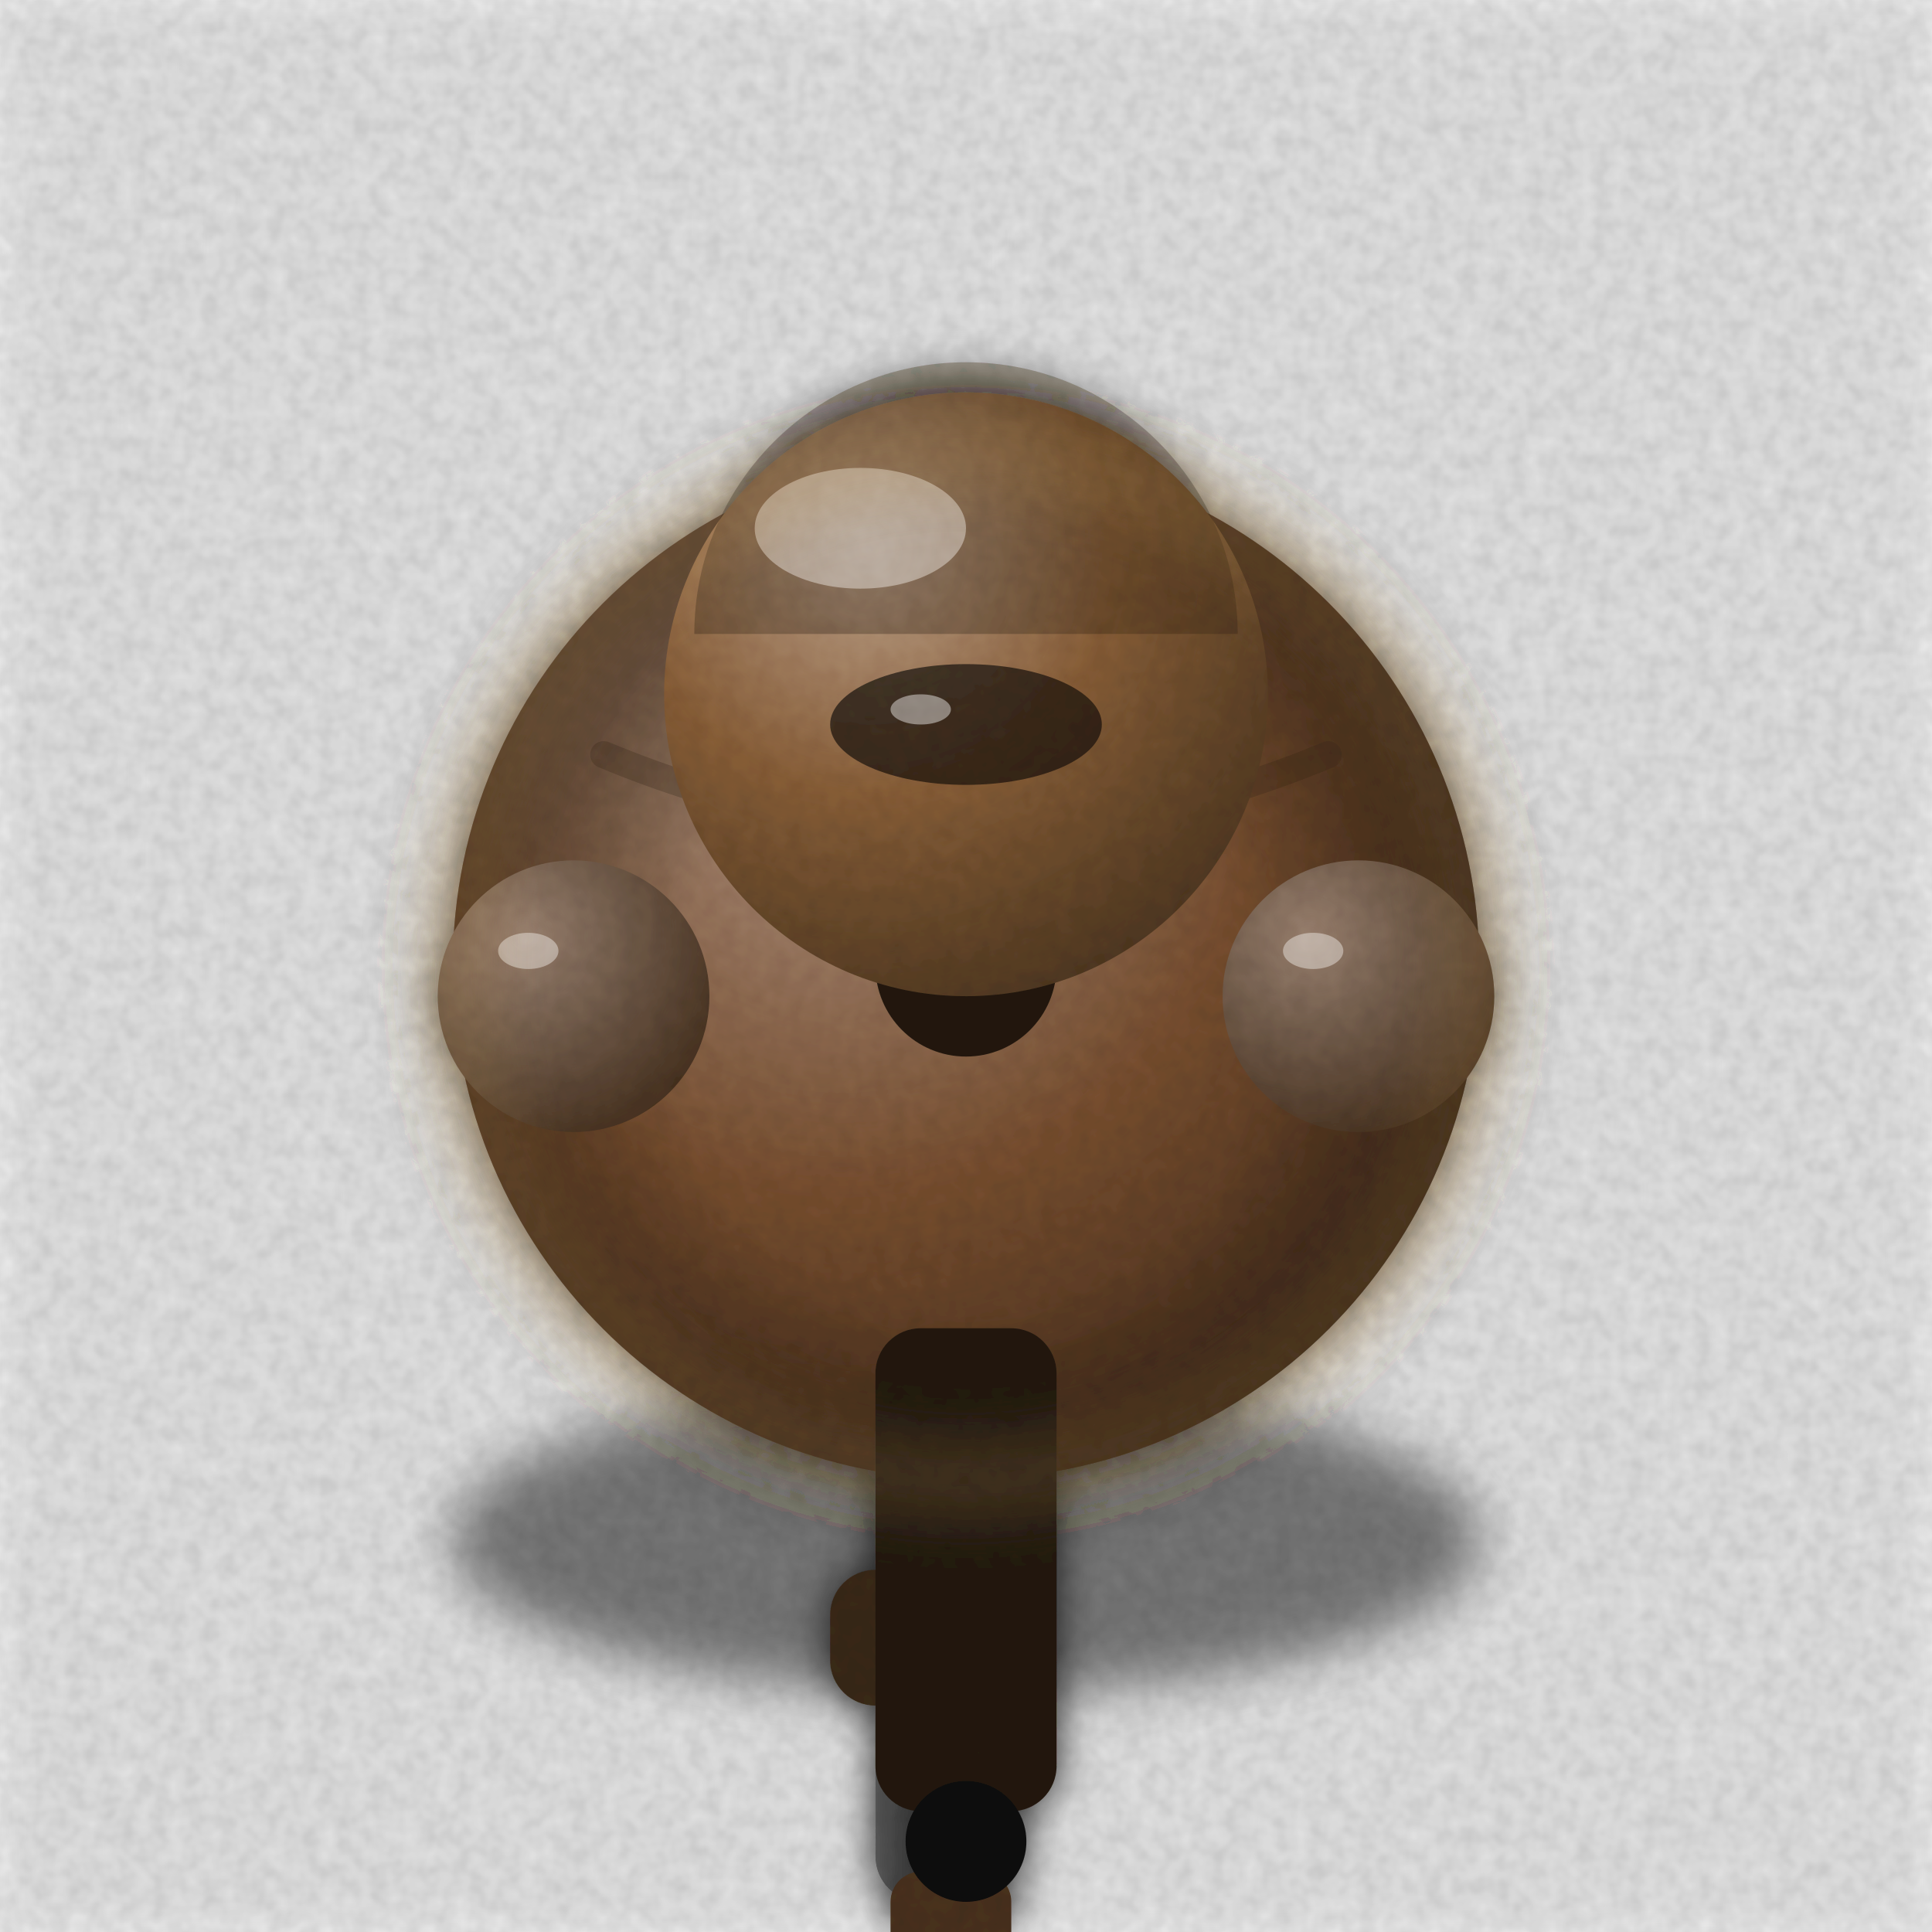
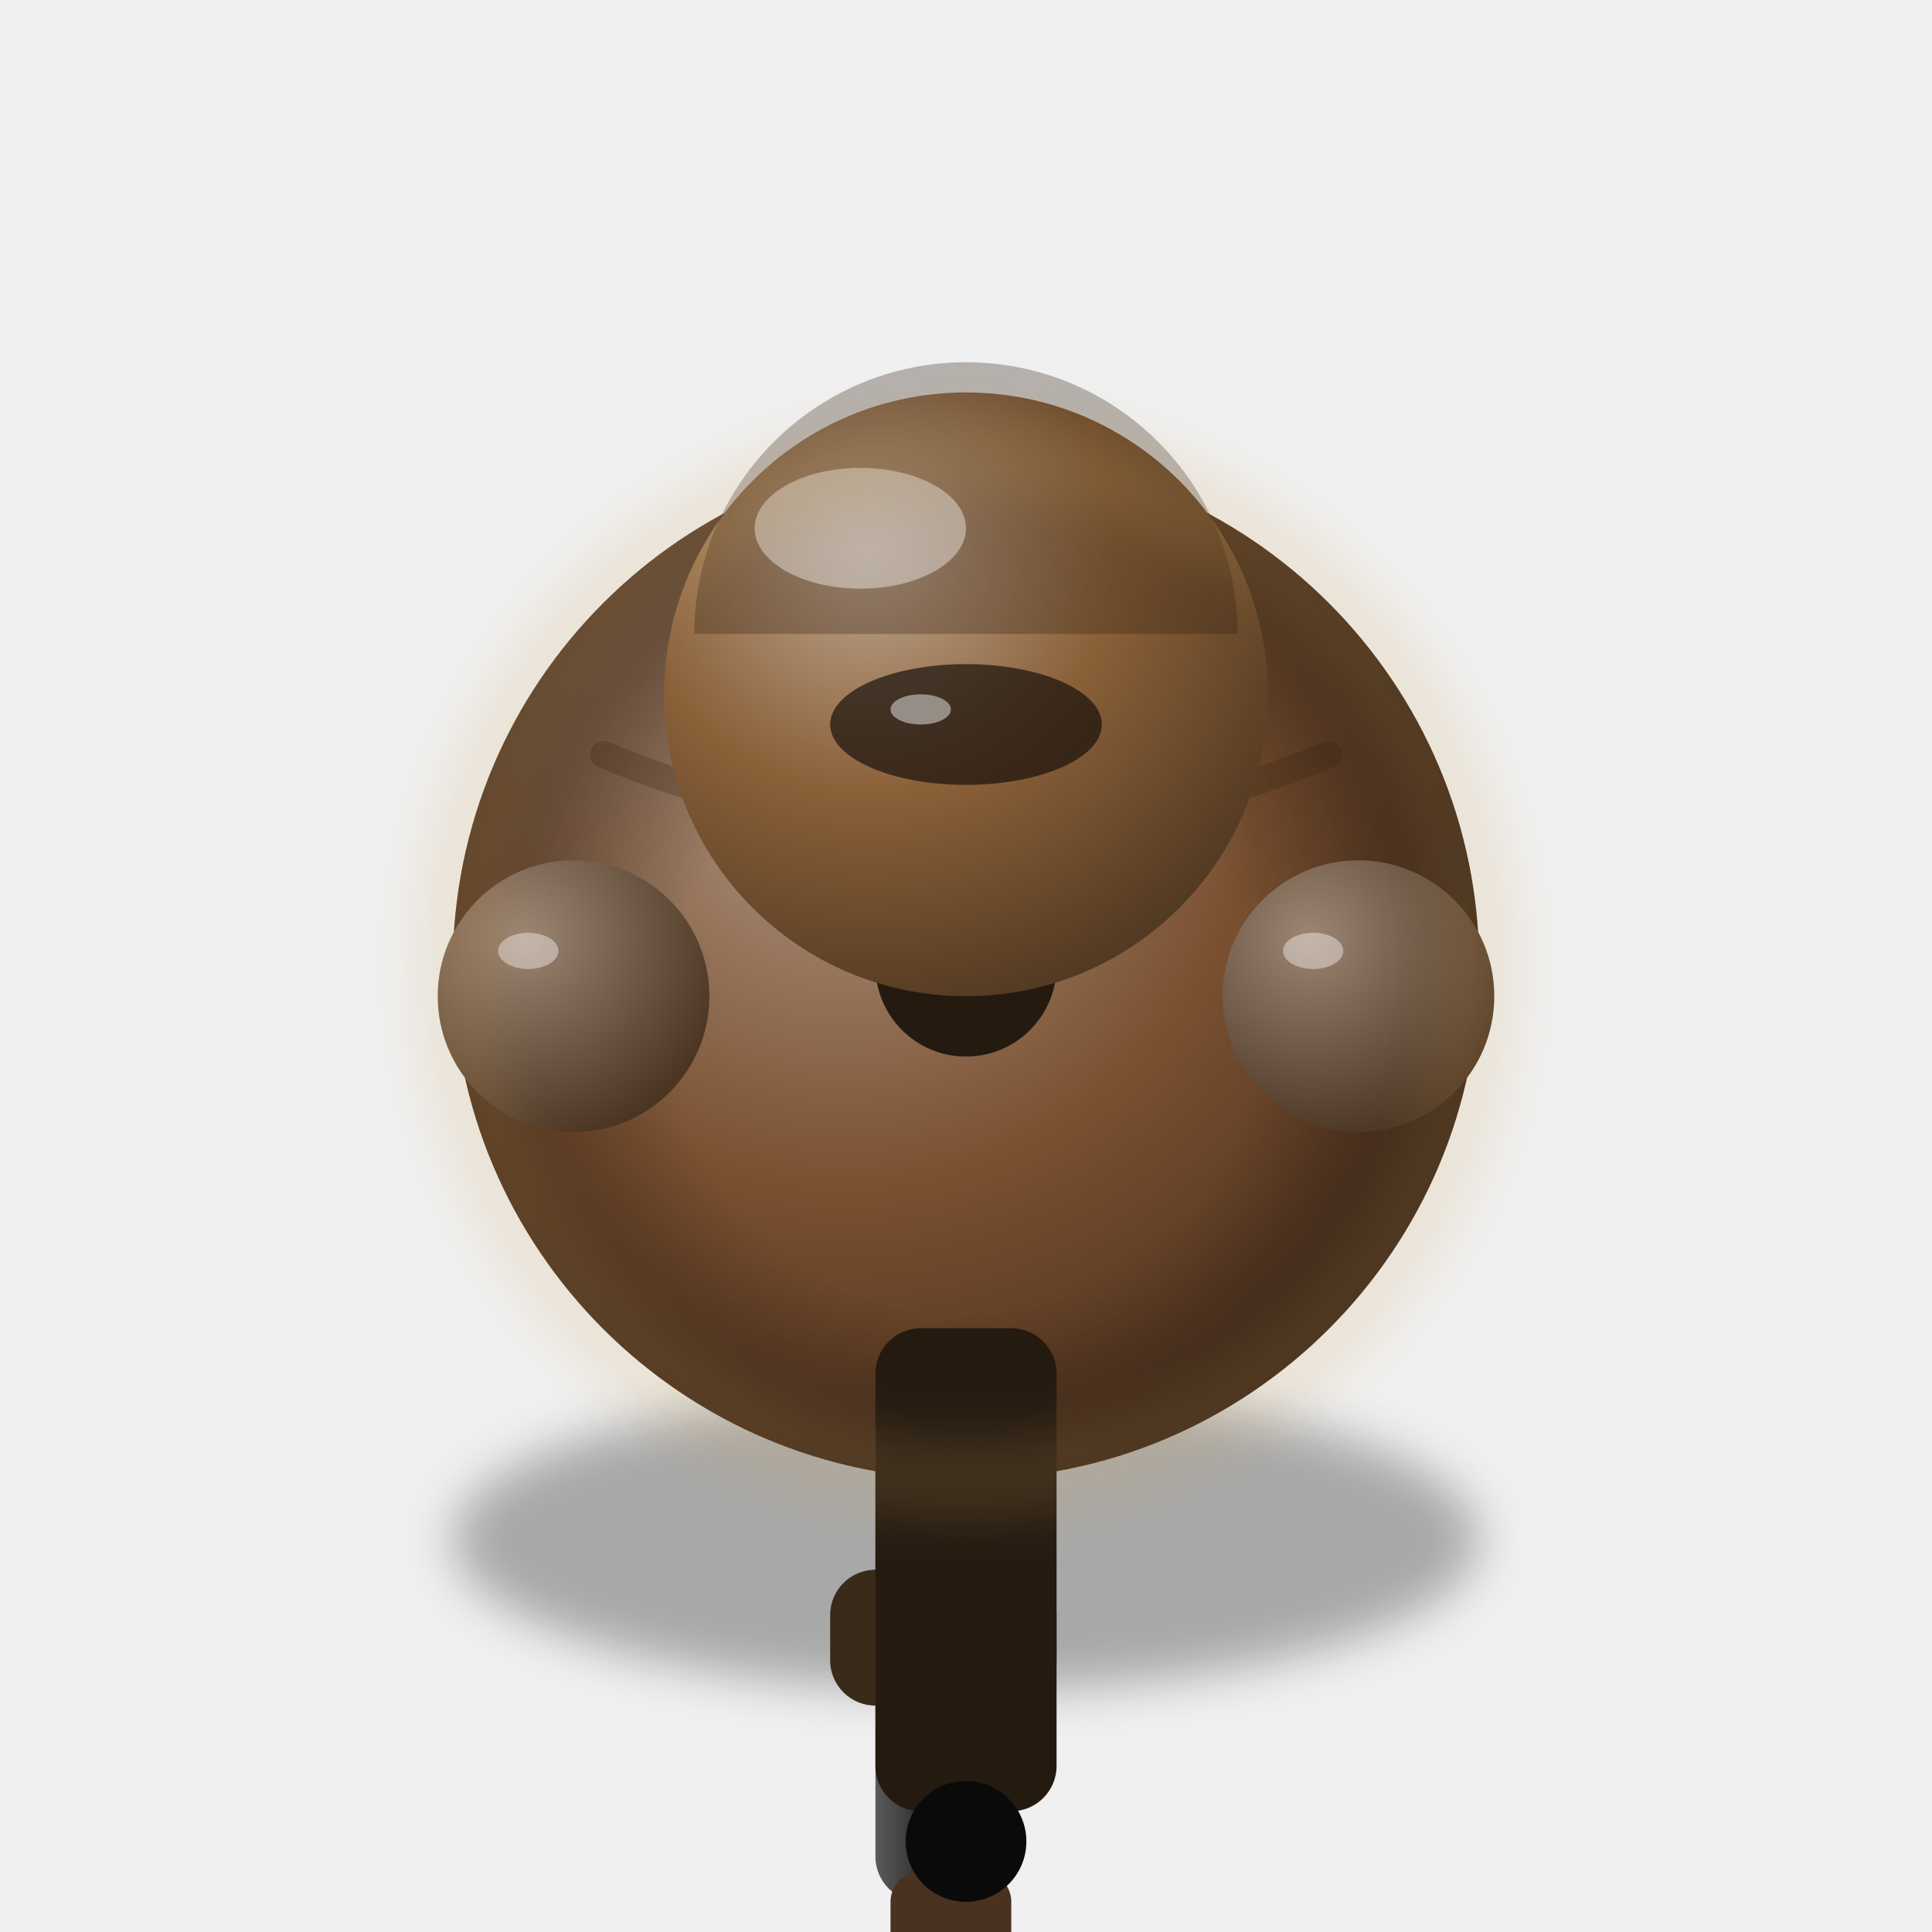
<svg xmlns="http://www.w3.org/2000/svg" viewBox="0 0 128 128">
  <defs>
-     <filter id="fxOutline" x="-40%" y="-40%" width="180%" height="180%">
-       <feTurbulence type="fractalNoise" baseFrequency="0.85" numOctaves="2" seed="7" result="fxn" />
-       <feDisplacementMap in="SourceGraphic" in2="fxn" scale="2" xChannelSelector="R" yChannelSelector="G" result="fxrough" />
-       <feDropShadow in="fxrough" dx="0" dy="0" stdDeviation="1.3" flood-color="#000" flood-opacity="0.85" />
-     </filter>
    <filter id="fxBlur" x="-60%" y="-60%" width="220%" height="220%">
      <feGaussianBlur stdDeviation="1.6" />
    </filter>
    <radialGradient id="body" cx="38%" cy="32%" r="72%">
      <stop offset="0%" stop-color="#af9683" />
      <stop offset="55%" stop-color="#7a5030" />
      <stop offset="100%" stop-color="#472e1c" />
    </radialGradient>
    <radialGradient id="helmet" cx="34%" cy="26%" r="78%">
      <stop offset="0%" stop-color="#bfa892" />
      <stop offset="52%" stop-color="#8a6038" />
      <stop offset="100%" stop-color="#533a22" />
    </radialGradient>
    <radialGradient id="arm" cx="32%" cy="28%" r="85%">
      <stop offset="0%" stop-color="#9c8573" />
      <stop offset="100%" stop-color="#422c1a" />
    </radialGradient>
    <radialGradient id="pack" cx="38%" cy="30%" r="75%">
      <stop offset="0%" stop-color="#5f554c" />
      <stop offset="100%" stop-color="#1d140b" />
    </radialGradient>
    <linearGradient id="gun" x1="0%" y1="0%" x2="100%" y2="0%">
      <stop offset="0%" stop-color="#5a5a5a" />
      <stop offset="45%" stop-color="#232323" />
      <stop offset="100%" stop-color="#050505" />
    </linearGradient>
    <radialGradient id="ao" cx="50%" cy="55%" r="52%">
      <stop offset="55%" stop-color="#000" stop-opacity="0" />
      <stop offset="100%" stop-color="#000" stop-opacity="0.38" />
    </radialGradient>
-     <filter id="fxGrain" x="0" y="0" width="100%" height="100%">
-       <feTurbulence type="fractalNoise" baseFrequency="0.9" numOctaves="2" seed="3" result="n" />
-       <feColorMatrix in="n" type="matrix" values="0 0 0 0 0  0 0 0 0 0  0 0 0 0 0  0.9 0 0 0 0" />
-     </filter>
  </defs>
-   <g filter="url(#fxOutline)">
-     <ellipse cx="64" cy="102" rx="34" ry="10" fill="#000" opacity="0.3" filter="url(#fxBlur)" />
-     <ellipse cx="64" cy="78" rx="22" ry="18" fill="url(#pack)" />
-     <path d="M48 68 Q64 78 80 68" stroke="#000" stroke-width="2" opacity="0.2" fill="none" />
-     <circle cx="64" cy="64" r="34" fill="url(#body)" />
-     <circle cx="64" cy="64" r="34" fill="url(#ao)" />
-     <path d="M40 50 Q64 60 88 50" stroke="#301f10" stroke-width="1.8" fill="none" opacity="0.25" stroke-linecap="round" />
-     <circle cx="64" cy="64" r="6" fill="#241a10" />
-     <ellipse cx="61" cy="61" rx="2" ry="1.3" fill="#fff" opacity="0.5" />
-     <circle cx="64" cy="46" r="20" fill="url(#helmet)" />
-     <path d="M46 42 A18 18 0 0 1 82 42" fill="#2c1c0c" opacity="0.3" />
-     <ellipse cx="57" cy="35" rx="7" ry="4" fill="#fff" opacity="0.4" />
-     <ellipse cx="64" cy="48" rx="9" ry="4" fill="#100a08" opacity="0.65" />
-     <ellipse cx="61" cy="47" rx="2" ry="1" fill="#fff" opacity="0.45" />
-     <rect x="58" y="92" width="9" height="34" rx="3" fill="url(#gun)" />
-     <rect x="55" y="104" width="15" height="9" rx="3" fill="#3a2a1a" />
-     <rect x="59" y="124" width="8" height="8" rx="2" fill="#4a3220" />
-     <circle cx="38" cy="66" r="9" fill="url(#arm)" />
-     <circle cx="90" cy="66" r="9" fill="url(#arm)" />
-     <ellipse cx="35" cy="63" rx="2" ry="1.2" fill="#fff" opacity="0.4" />
-     <ellipse cx="87" cy="63" rx="2" ry="1.2" fill="#fff" opacity="0.4" />
-     <rect x="58" y="88" width="12" height="32" rx="3" fill="#241a10" />
-     <circle cx="64" cy="122" r="4" fill="#0a0a0a" />
-     <circle cx="64" cy="64" r="34" fill="none" stroke="#d0a860" stroke-width="5.5" opacity="0.17" filter="url(#fxBlur)" />
-     <rect x="0" y="0" width="128" height="128" filter="url(#fxGrain)" opacity="0.14" style="mix-blend-mode:overlay" pointer-events="none" />
-   </g>
+   <ellipse cx="64" cy="102" rx="34" ry="10" fill="#000" opacity="0.3" filter="url(#fxBlur)" />
+   <ellipse cx="64" cy="78" rx="22" ry="18" fill="url(#pack)" />
+   <path d="M48 68 Q64 78 80 68" stroke="#000" stroke-width="2" opacity="0.2" fill="none" />
+   <circle cx="64" cy="64" r="34" fill="url(#body)" />
+   <circle cx="64" cy="64" r="34" fill="url(#ao)" />
+   <path d="M40 50 Q64 60 88 50" stroke="#301f10" stroke-width="1.8" fill="none" opacity="0.25" stroke-linecap="round" />
+   <circle cx="64" cy="64" r="6" fill="#241a10" />
+   <ellipse cx="61" cy="61" rx="2" ry="1.3" fill="#fff" opacity="0.5" />
+   <circle cx="64" cy="46" r="20" fill="url(#helmet)" />
+   <path d="M46 42 A18 18 0 0 1 82 42" fill="#2c1c0c" opacity="0.3" />
+   <ellipse cx="57" cy="35" rx="7" ry="4" fill="#fff" opacity="0.4" />
+   <ellipse cx="64" cy="48" rx="9" ry="4" fill="#100a08" opacity="0.65" />
+   <ellipse cx="61" cy="47" rx="2" ry="1" fill="#fff" opacity="0.45" />
+   <rect x="58" y="92" width="9" height="34" rx="3" fill="url(#gun)" />
+   <rect x="55" y="104" width="15" height="9" rx="3" fill="#3a2a1a" />
+   <rect x="59" y="124" width="8" height="8" rx="2" fill="#4a3220" />
+   <circle cx="38" cy="66" r="9" fill="url(#arm)" />
+   <circle cx="90" cy="66" r="9" fill="url(#arm)" />
+   <ellipse cx="35" cy="63" rx="2" ry="1.2" fill="#fff" opacity="0.4" />
+   <ellipse cx="87" cy="63" rx="2" ry="1.2" fill="#fff" opacity="0.4" />
+   <rect x="58" y="88" width="12" height="32" rx="3" fill="#241a10" />
+   <circle cx="64" cy="122" r="4" fill="#0a0a0a" />
+   <circle cx="64" cy="64" r="34" fill="none" stroke="#d0a860" stroke-width="5.5" opacity="0.17" filter="url(#fxBlur)" />
</svg>
